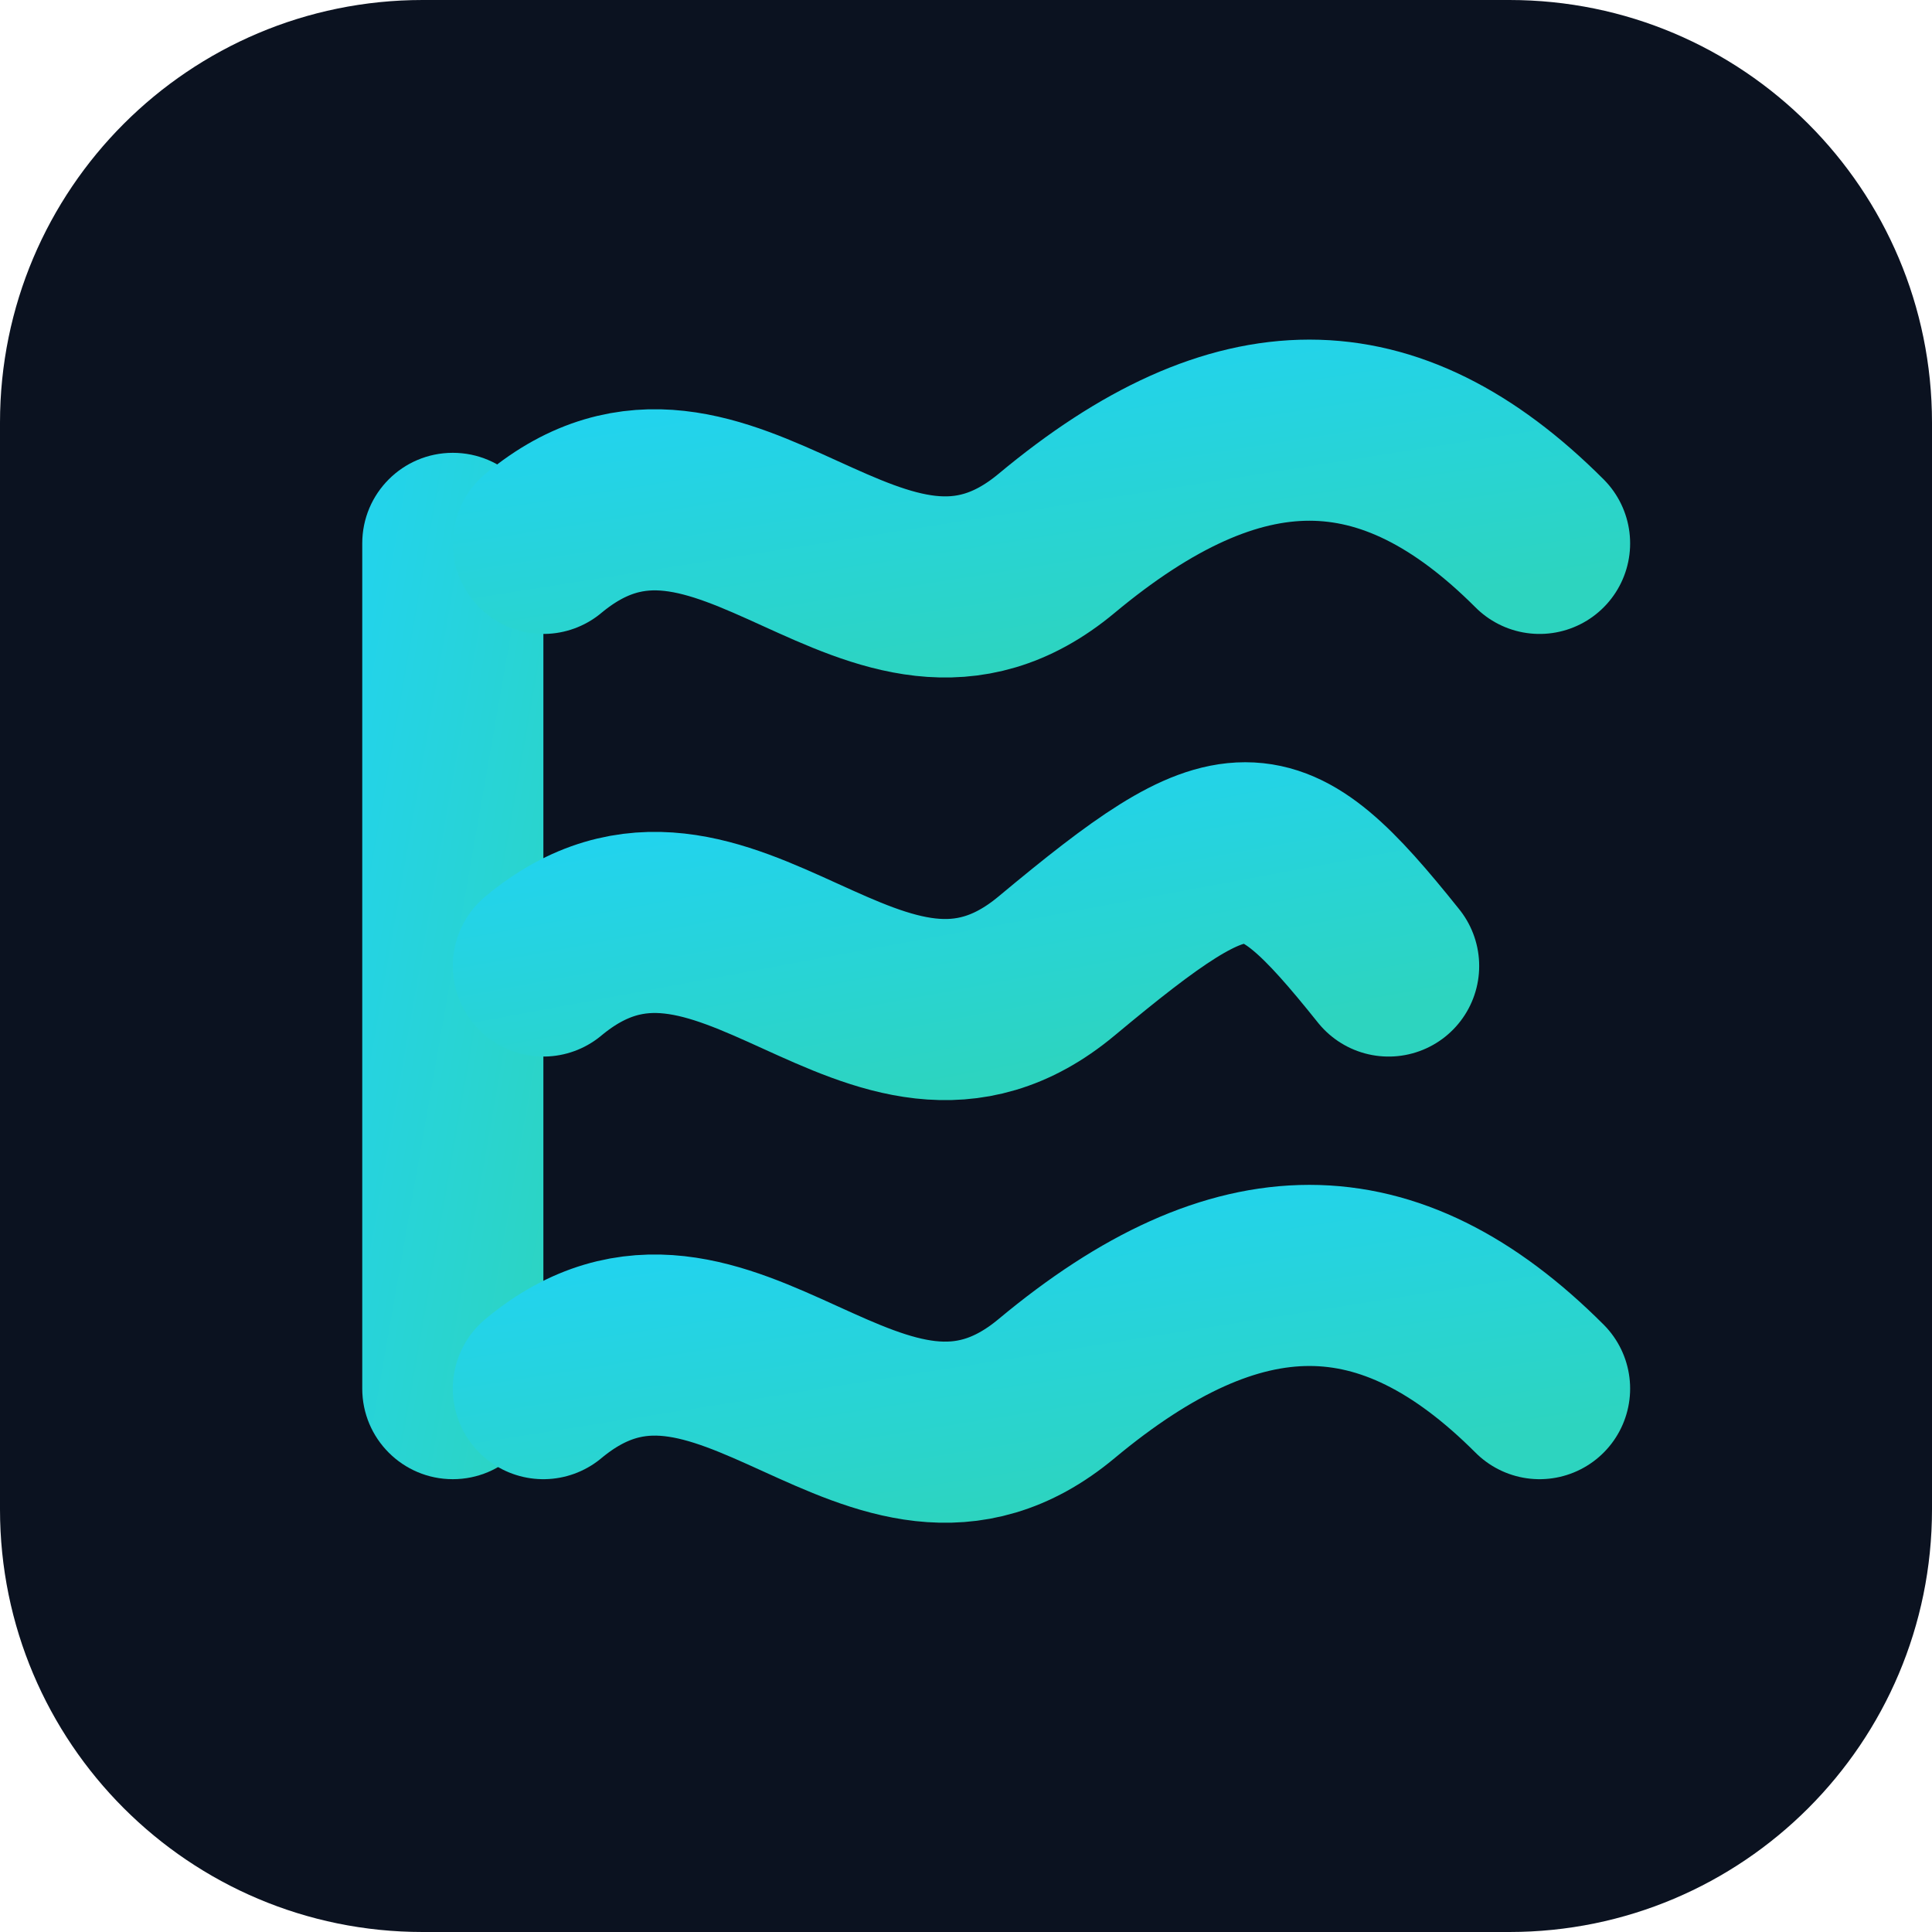
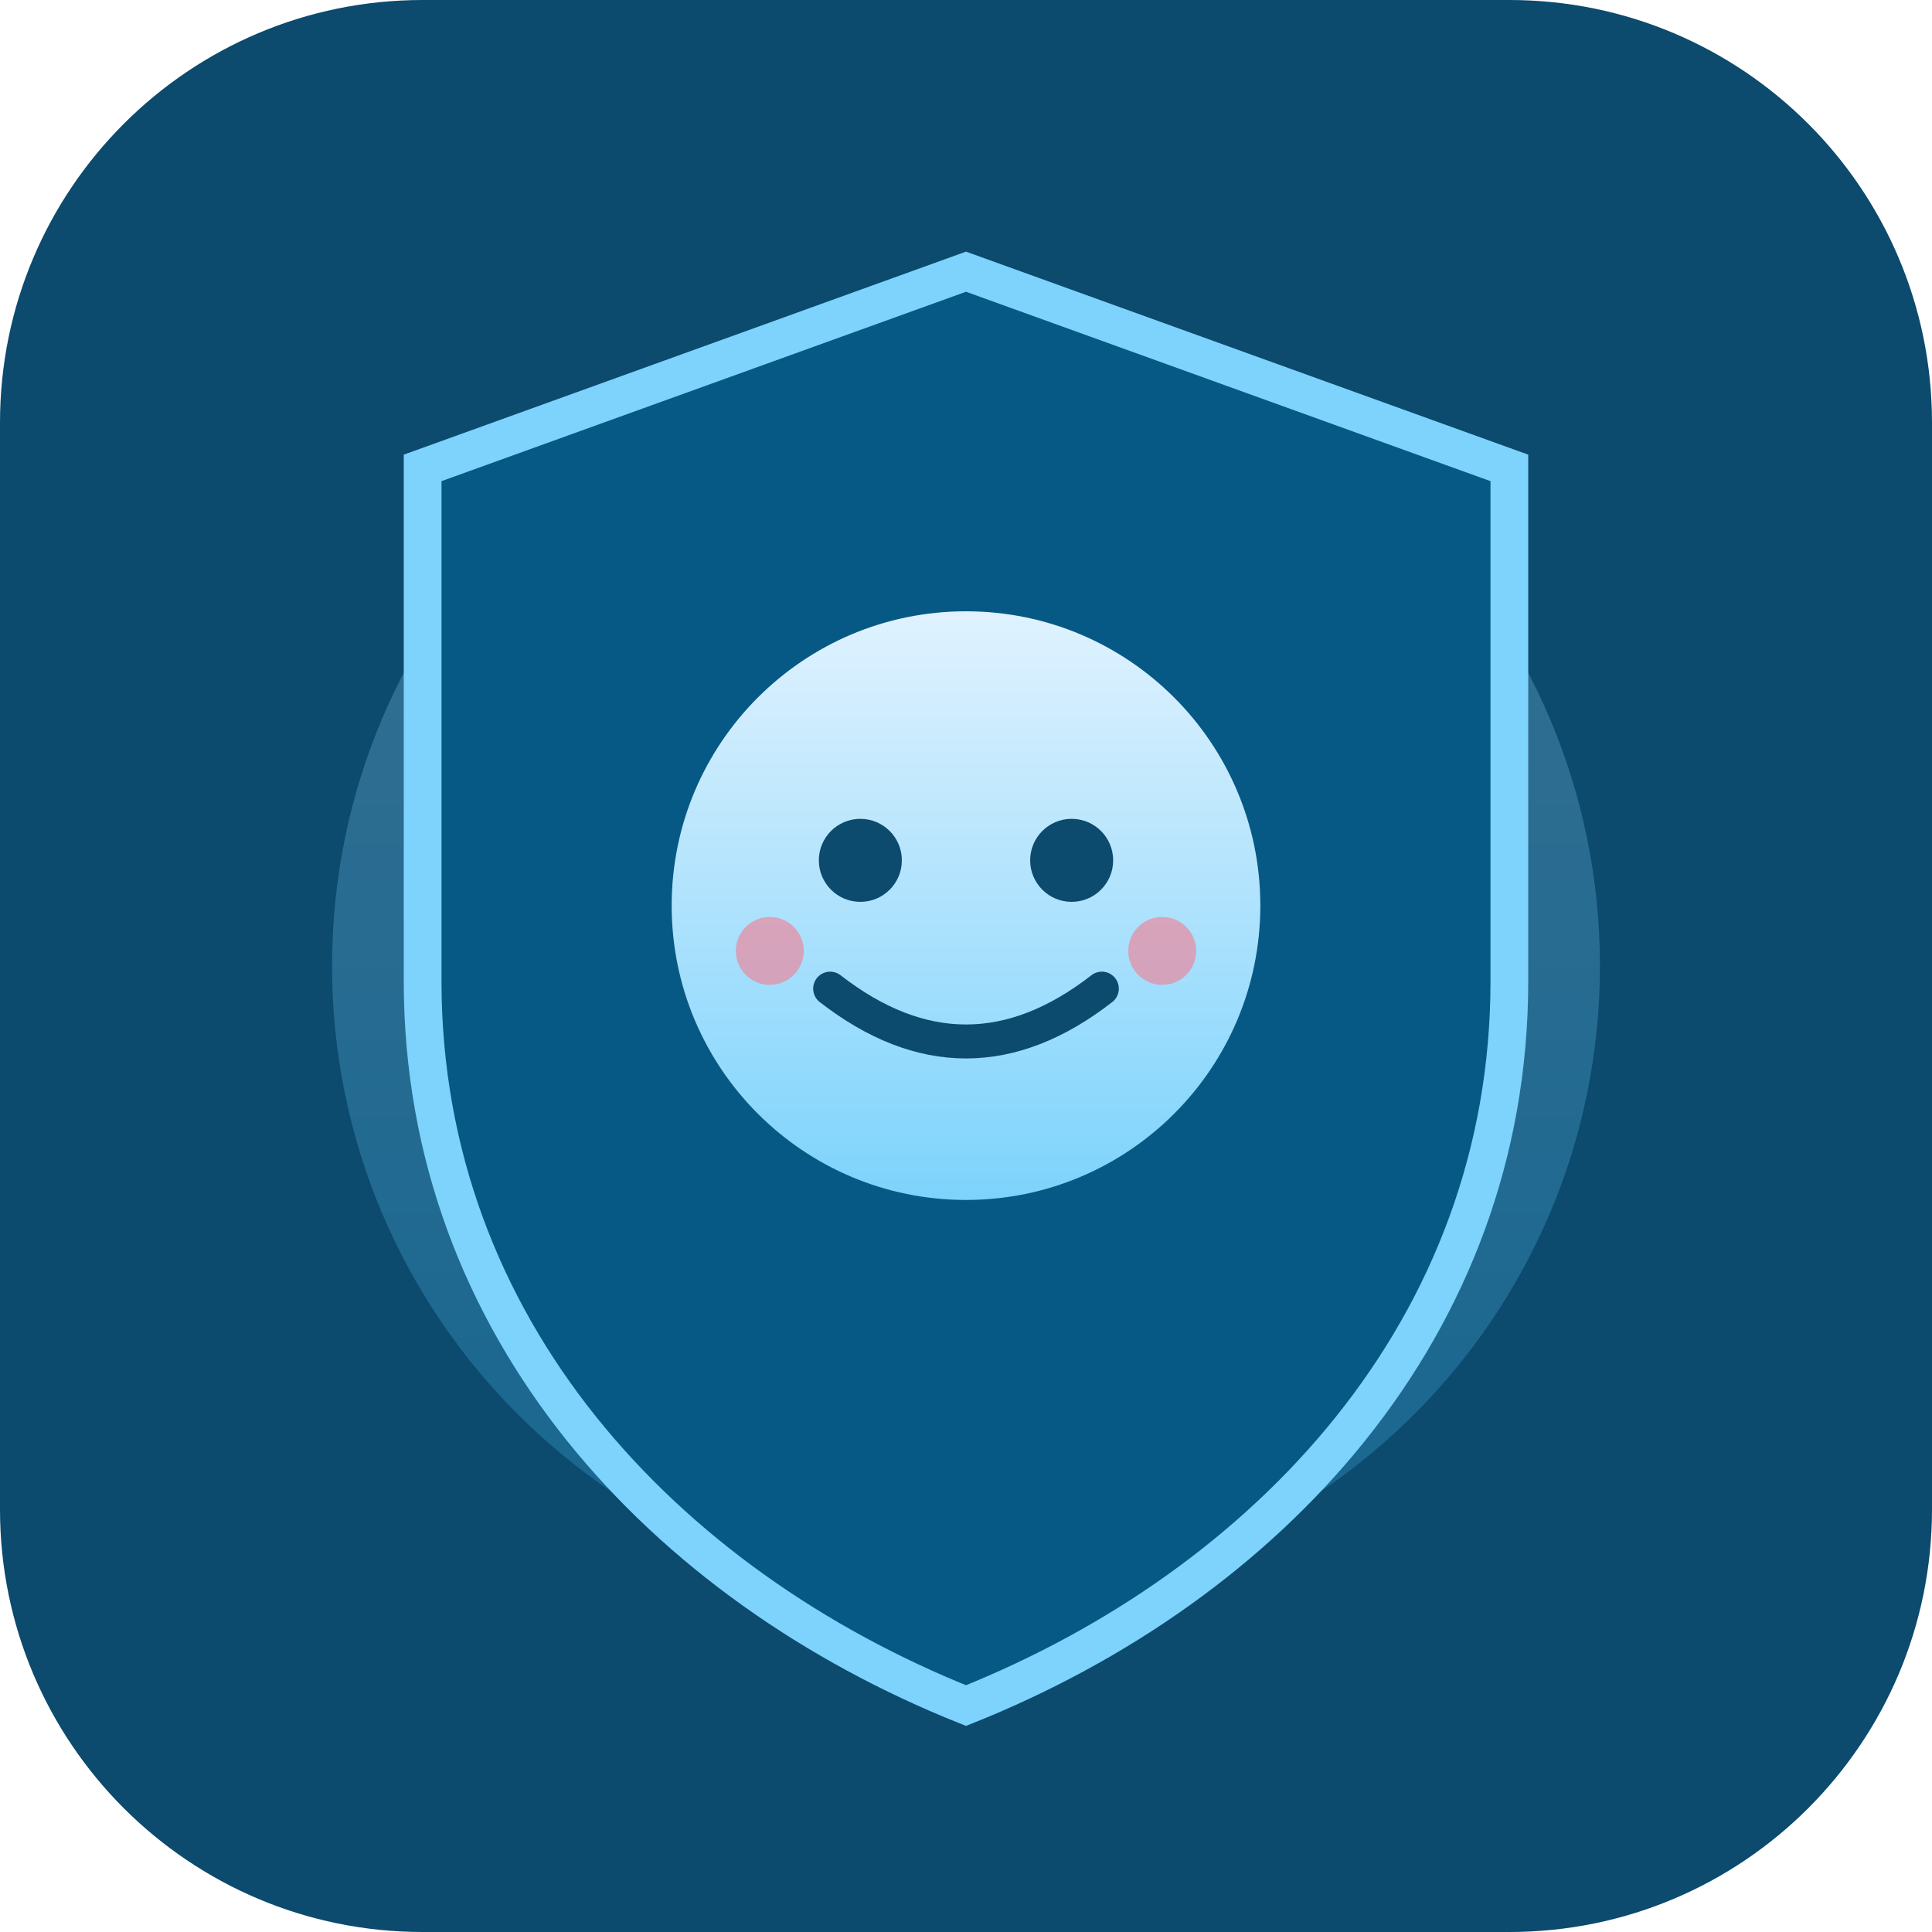
<svg xmlns="http://www.w3.org/2000/svg" viewBox="0 0 128 128">
  <defs>
-     <linearGradient id="g" x1="0" y1="0" x2="1" y2="1">
-       <stop offset="0" stop-color="#22d3ee" />
-       <stop offset="1" stop-color="#2dd4bf" />
+     <linearGradient id="sky" x1="0" y1="0" x2="0" y2="1">
+       <stop offset="0" stop-color="#bae6fd" />
+       <stop offset="1" stop-color="#38bdf8" />
+     </linearGradient>
+     <linearGradient id="body" x1="0" y1="0" x2="0" y2="1">
+       <stop offset="0" stop-color="#e0f2fe" />
+       <stop offset="1" stop-color="#7dd3fc" />
    </linearGradient>
  </defs>
-   <rect width="128" height="128" rx="28" fill="#0b1220" />
-   <rect x="24" y="30" width="12" height="68" rx="6" fill="url(#g)" />
-   <path d="M36 36 C48 26 58 46 70 36 S92 26 102 36" stroke="url(#g)" stroke-width="12" fill="none" stroke-linecap="round" />
-   <path d="M36 64 C48 54 58 74 70 64 S84 54 92 64" stroke="url(#g)" stroke-width="12" fill="none" stroke-linecap="round" />
-   <path d="M36 92 C48 82 58 102 70 92 S92 82 102 92" stroke="url(#g)" stroke-width="12" fill="none" stroke-linecap="round" />
+   <rect width="128" height="128" rx="28" fill="#0c4a6e" />
+   <circle cx="64" cy="64" r="42" fill="url(#sky)" opacity="0.25" />
+   <path d="M64 18 L100 31 L100 65 C100 88 84 105 64 113 C44 105 28 88 28 65 L28 31 Z" fill="#075985" stroke="#7dd3fc" stroke-width="2.5" />
+   <circle cx="64" cy="60" r="19.5" fill="url(#body)" />
+   <circle cx="57" cy="57" r="2.75" fill="#0c4a6e" />
+   <circle cx="71" cy="57" r="2.75" fill="#0c4a6e" />
+   <path d="M55 65.5 Q64 72.5 73 65.5" fill="none" stroke="#0c4a6e" stroke-width="2.25" stroke-linecap="round" />
+   <circle cx="51" cy="63" r="2.25" fill="#fb7185" opacity="0.55" />
+   <circle cx="77" cy="63" r="2.25" fill="#fb7185" opacity="0.55" />
</svg>
